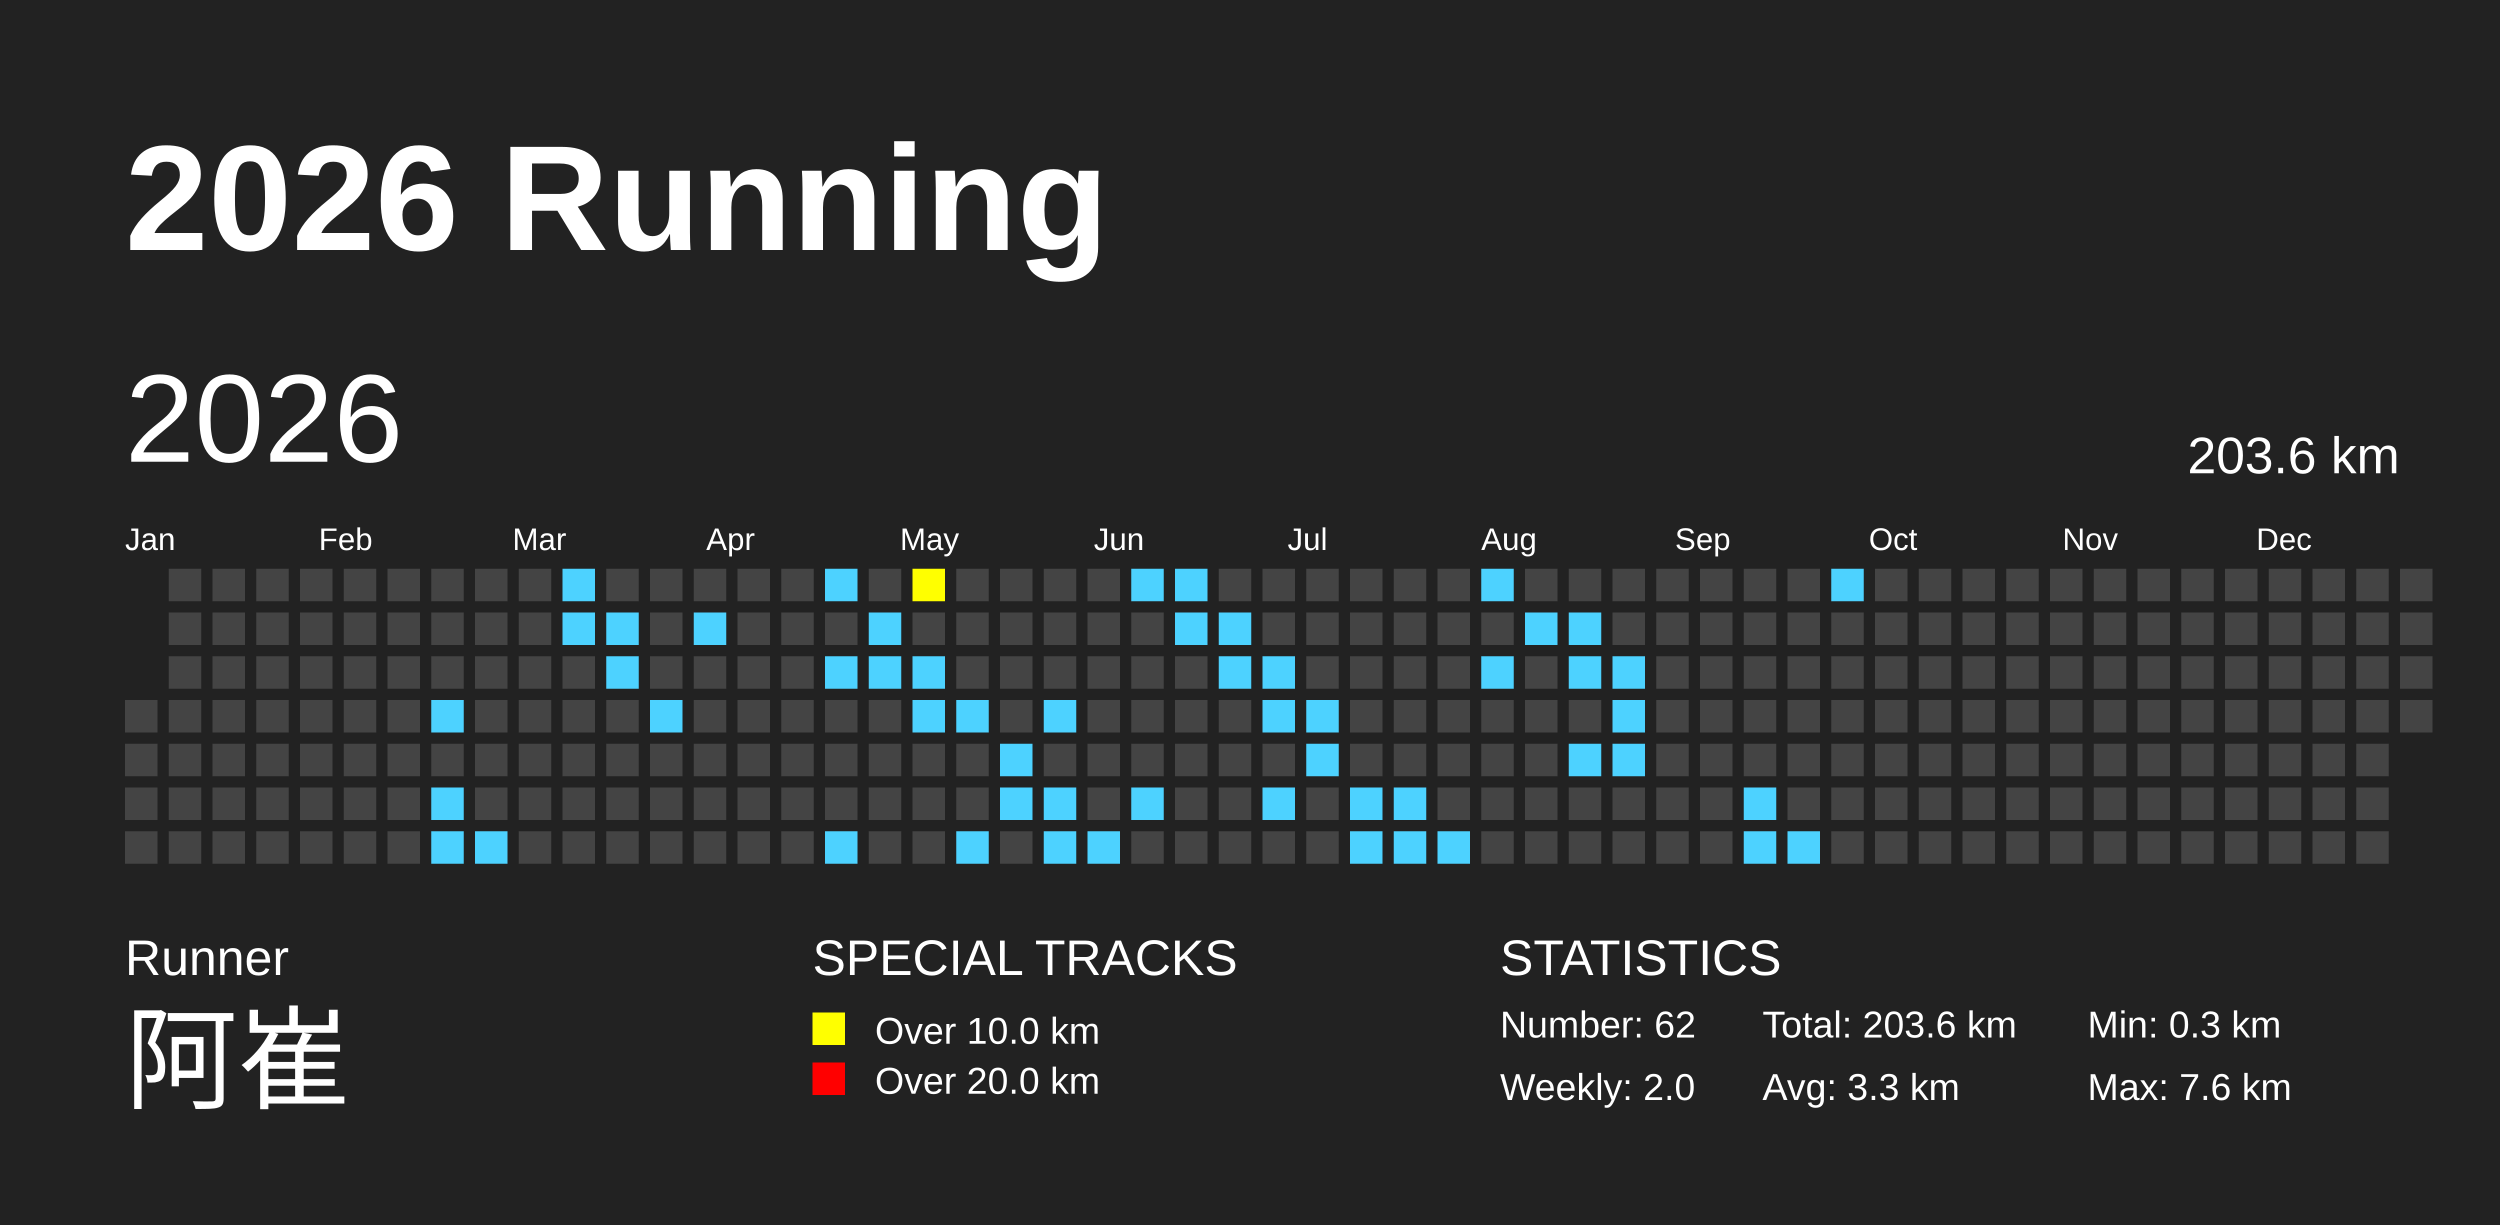
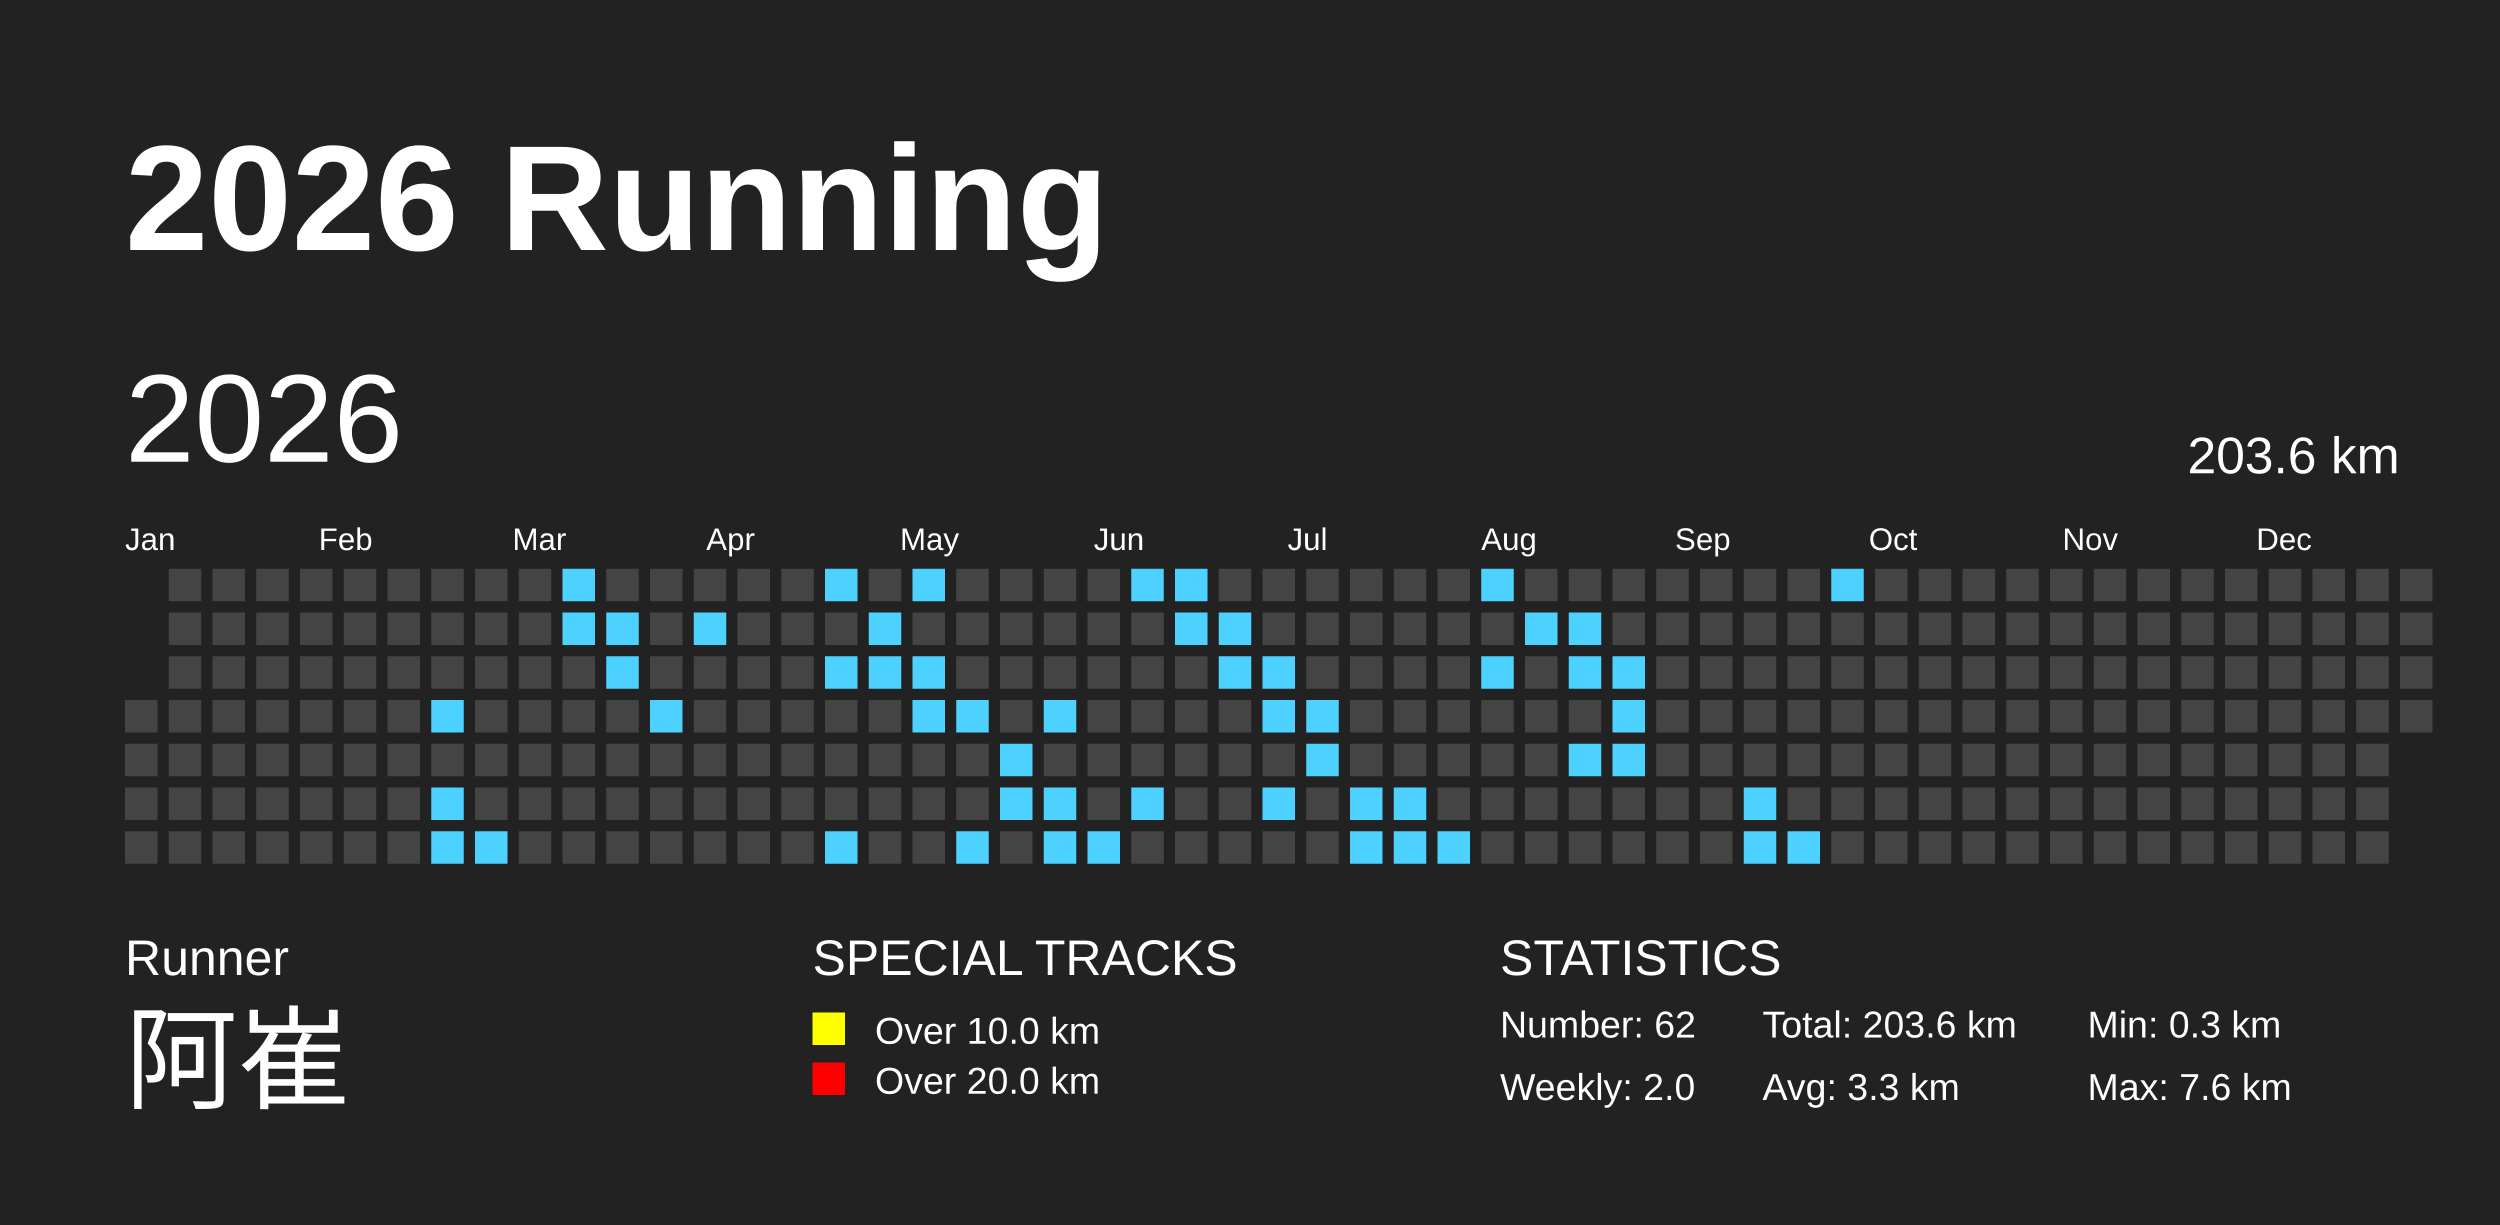
<svg xmlns="http://www.w3.org/2000/svg" baseProfile="full" height="98mm" version="1.1" viewBox="0,0,200,98" width="200mm">
  <defs>
    <pattern height="2" id="indoor-stripe" patternUnits="userSpaceOnUse" width="2">
      <line stroke="white" stroke-opacity="0.45" stroke-width="0.5" x1="0" x2="2" y1="2" y2="0" />
    </pattern>
  </defs>
  <rect fill="#222222" height="98" width="200" x="0" y="0" />
  <text fill="#FFFFFF" style="font-size:12px; font-family:Arial; font-weight:bold;" x="10" y="20">2026 Running</text>
  <text fill="#FFFFFF" style="font-size:4px; font-family:Arial" x="10" y="78">Runner</text>
  <text fill="#FFFFFF" style="font-size:9px; font-family:Arial" x="10" y="88">阿崔</text>
  <text fill="#FFFFFF" style="font-size:4px; font-family:Arial" x="65" y="78">SPECIAL TRACKS</text>
  <rect fill="yellow" height="2.6" width="2.6" x="65" y="81" />
  <text fill="#FFFFFF" style="font-size:3px; font-family:Arial" x="70" y="83.5">Over 10.0 km</text>
  <rect fill="red" height="2.6" width="2.6" x="65" y="85" />
  <text fill="#FFFFFF" style="font-size:3px; font-family:Arial" x="70" y="87.5">Over 20.0 km</text>
  <text fill="#FFFFFF" style="font-size:4px; font-family:Arial" x="120" y="78">STATISTICS</text>
  <text fill="#FFFFFF" style="font-size:3px; font-family:Arial" x="120" y="83">Number: 62</text>
  <text fill="#FFFFFF" style="font-size:3px; font-family:Arial" x="120" y="88">Weekly: 2.0</text>
  <text fill="#FFFFFF" style="font-size:3px; font-family:Arial" x="141" y="83">Total: 203.6 km</text>
  <text fill="#FFFFFF" style="font-size:3px; font-family:Arial" x="141" y="88">Avg: 3.3 km</text>
  <text fill="#FFFFFF" style="font-size:3px; font-family:Arial" x="167" y="83">Min: 0.3 km</text>
  <text fill="#FFFFFF" style="font-size:3px; font-family:Arial" x="167" y="88">Max: 7.6 km</text>
  <text dominant-baseline="hanging" fill="#FFFFFF" style="font-size:10.0px; font-family:Arial;" x="10" y="30">2026</text>
  <text dominant-baseline="hanging" fill="#FFFFFF" style="font-size:4.125px; font-family:Arial;" x="175" y="35">203.6 km</text>
  <text fill="#FFFFFF" style="font-size:2.5px; font-family:Arial" x="10.0" y="44">Jan</text>
  <text fill="#FFFFFF" style="font-size:2.5px; font-family:Arial" x="25.5" y="44">Feb</text>
  <text fill="#FFFFFF" style="font-size:2.5px; font-family:Arial" x="41.0" y="44">Mar</text>
  <text fill="#FFFFFF" style="font-size:2.5px; font-family:Arial" x="56.5" y="44">Apr</text>
  <text fill="#FFFFFF" style="font-size:2.5px; font-family:Arial" x="72.0" y="44">May</text>
  <text fill="#FFFFFF" style="font-size:2.5px; font-family:Arial" x="87.5" y="44">Jun</text>
  <text fill="#FFFFFF" style="font-size:2.5px; font-family:Arial" x="103.0" y="44">Jul</text>
  <text fill="#FFFFFF" style="font-size:2.5px; font-family:Arial" x="118.5" y="44">Aug</text>
  <text fill="#FFFFFF" style="font-size:2.5px; font-family:Arial" x="134.0" y="44">Sep</text>
  <text fill="#FFFFFF" style="font-size:2.5px; font-family:Arial" x="149.5" y="44">Oct</text>
  <text fill="#FFFFFF" style="font-size:2.5px; font-family:Arial" x="165.0" y="44">Nov</text>
  <text fill="#FFFFFF" style="font-size:2.5px; font-family:Arial" x="180.5" y="44">Dec</text>
  <rect fill="#444444" height="2.6" width="2.6" x="10.0" y="56.0" />
  <rect fill="#444444" height="2.6" width="2.6" x="10.0" y="59.5" />
  <rect fill="#444444" height="2.6" width="2.6" x="10.0" y="63.0" />
  <rect fill="#444444" height="2.6" width="2.6" x="10.0" y="66.5" />
  <rect fill="#444444" height="2.6" width="2.6" x="13.5" y="45.5" />
  <rect fill="#444444" height="2.6" width="2.6" x="13.5" y="49.0" />
  <rect fill="#444444" height="2.6" width="2.6" x="13.5" y="52.5" />
  <rect fill="#444444" height="2.6" width="2.6" x="13.5" y="56.0" />
  <rect fill="#444444" height="2.6" width="2.6" x="13.5" y="59.5" />
  <rect fill="#444444" height="2.6" width="2.6" x="13.5" y="63.0" />
  <rect fill="#444444" height="2.6" width="2.6" x="13.5" y="66.5" />
  <rect fill="#444444" height="2.6" width="2.6" x="17.0" y="45.5" />
  <rect fill="#444444" height="2.6" width="2.6" x="17.0" y="49.0" />
  <rect fill="#444444" height="2.6" width="2.6" x="17.0" y="52.5" />
  <rect fill="#444444" height="2.6" width="2.6" x="17.0" y="56.0" />
  <rect fill="#444444" height="2.6" width="2.6" x="17.0" y="59.5" />
  <rect fill="#444444" height="2.6" width="2.6" x="17.0" y="63.0" />
  <rect fill="#444444" height="2.6" width="2.6" x="17.0" y="66.5" />
  <rect fill="#444444" height="2.6" width="2.6" x="20.5" y="45.5" />
  <rect fill="#444444" height="2.6" width="2.6" x="20.5" y="49.0" />
  <rect fill="#444444" height="2.6" width="2.6" x="20.5" y="52.5" />
  <rect fill="#444444" height="2.6" width="2.6" x="20.5" y="56.0" />
  <rect fill="#444444" height="2.6" width="2.6" x="20.5" y="59.5" />
  <rect fill="#444444" height="2.6" width="2.6" x="20.5" y="63.0" />
  <rect fill="#444444" height="2.6" width="2.6" x="20.5" y="66.5" />
  <rect fill="#444444" height="2.6" width="2.6" x="24.0" y="45.5" />
  <rect fill="#444444" height="2.6" width="2.6" x="24.0" y="49.0" />
  <rect fill="#444444" height="2.6" width="2.6" x="24.0" y="52.5" />
  <rect fill="#444444" height="2.6" width="2.6" x="24.0" y="56.0" />
  <rect fill="#444444" height="2.6" width="2.6" x="24.0" y="59.5" />
  <rect fill="#444444" height="2.6" width="2.6" x="24.0" y="63.0" />
  <rect fill="#444444" height="2.6" width="2.6" x="24.0" y="66.5" />
  <rect fill="#444444" height="2.6" width="2.6" x="27.5" y="45.5" />
  <rect fill="#444444" height="2.6" width="2.6" x="27.5" y="49.0" />
  <rect fill="#444444" height="2.6" width="2.6" x="27.5" y="52.5" />
  <rect fill="#444444" height="2.6" width="2.6" x="27.5" y="56.0" />
  <rect fill="#444444" height="2.6" width="2.6" x="27.5" y="59.5" />
  <rect fill="#444444" height="2.6" width="2.6" x="27.5" y="63.0" />
  <rect fill="#444444" height="2.6" width="2.6" x="27.5" y="66.5" />
  <rect fill="#444444" height="2.6" width="2.6" x="31.0" y="45.5" />
  <rect fill="#444444" height="2.6" width="2.6" x="31.0" y="49.0" />
  <rect fill="#444444" height="2.6" width="2.6" x="31.0" y="52.5" />
  <rect fill="#444444" height="2.6" width="2.6" x="31.0" y="56.0" />
  <rect fill="#444444" height="2.6" width="2.6" x="31.0" y="59.5" />
  <rect fill="#444444" height="2.6" width="2.6" x="31.0" y="63.0" />
  <rect fill="#444444" height="2.6" width="2.6" x="31.0" y="66.5" />
  <rect fill="#444444" height="2.6" width="2.6" x="34.5" y="45.5" />
  <rect fill="#444444" height="2.6" width="2.6" x="34.5" y="49.0" />
  <rect fill="#444444" height="2.6" width="2.6" x="34.5" y="52.5" />
  <rect fill="#4DD2FF" height="2.6" width="2.6" x="34.5" y="56.0" />
  <rect fill="#444444" height="2.6" width="2.6" x="34.5" y="59.5" />
  <rect fill="#4DD2FF" height="2.6" width="2.6" x="34.5" y="63.0" />
  <rect fill="#4DD2FF" height="2.6" width="2.6" x="34.5" y="66.5" />
  <rect fill="#444444" height="2.6" width="2.6" x="38.0" y="45.5" />
  <rect fill="#444444" height="2.6" width="2.6" x="38.0" y="49.0" />
  <rect fill="#444444" height="2.6" width="2.6" x="38.0" y="52.5" />
  <rect fill="#444444" height="2.6" width="2.6" x="38.0" y="56.0" />
  <rect fill="#444444" height="2.6" width="2.6" x="38.0" y="59.5" />
  <rect fill="#444444" height="2.6" width="2.6" x="38.0" y="63.0" />
  <rect fill="#4DD2FF" height="2.6" width="2.6" x="38.0" y="66.5" />
  <rect fill="#444444" height="2.6" width="2.6" x="41.5" y="45.5" />
  <rect fill="#444444" height="2.6" width="2.6" x="41.5" y="49.0" />
  <rect fill="#444444" height="2.6" width="2.6" x="41.5" y="52.5" />
  <rect fill="#444444" height="2.6" width="2.6" x="41.5" y="56.0" />
  <rect fill="#444444" height="2.6" width="2.6" x="41.5" y="59.5" />
  <rect fill="#444444" height="2.6" width="2.6" x="41.5" y="63.0" />
  <rect fill="#444444" height="2.6" width="2.6" x="41.5" y="66.5" />
  <rect fill="#4DD2FF" height="2.6" width="2.6" x="45.0" y="45.5" />
  <rect fill="#4DD2FF" height="2.6" width="2.6" x="45.0" y="49.0" />
  <rect fill="#444444" height="2.6" width="2.6" x="45.0" y="52.5" />
  <rect fill="#444444" height="2.6" width="2.6" x="45.0" y="56.0" />
  <rect fill="#444444" height="2.6" width="2.6" x="45.0" y="59.5" />
  <rect fill="#444444" height="2.6" width="2.6" x="45.0" y="63.0" />
  <rect fill="#444444" height="2.6" width="2.6" x="45.0" y="66.5" />
  <rect fill="#444444" height="2.6" width="2.6" x="48.5" y="45.5" />
  <rect fill="#4DD2FF" height="2.6" width="2.6" x="48.5" y="49.0" />
  <rect fill="#4DD2FF" height="2.6" width="2.6" x="48.5" y="52.5" />
  <rect fill="#444444" height="2.6" width="2.6" x="48.5" y="56.0" />
  <rect fill="#444444" height="2.6" width="2.6" x="48.5" y="59.5" />
  <rect fill="#444444" height="2.6" width="2.6" x="48.5" y="63.0" />
  <rect fill="#444444" height="2.6" width="2.6" x="48.5" y="66.5" />
  <rect fill="#444444" height="2.6" width="2.6" x="52.0" y="45.5" />
  <rect fill="#444444" height="2.6" width="2.6" x="52.0" y="49.0" />
  <rect fill="#444444" height="2.6" width="2.6" x="52.0" y="52.5" />
  <rect fill="#4DD2FF" height="2.6" width="2.6" x="52.0" y="56.0" />
  <rect fill="#444444" height="2.6" width="2.6" x="52.0" y="59.5" />
  <rect fill="#444444" height="2.6" width="2.6" x="52.0" y="63.0" />
  <rect fill="#444444" height="2.6" width="2.6" x="52.0" y="66.5" />
  <rect fill="#444444" height="2.6" width="2.6" x="55.5" y="45.5" />
  <rect fill="#4DD2FF" height="2.6" width="2.6" x="55.5" y="49.0" />
  <rect fill="#444444" height="2.6" width="2.6" x="55.5" y="52.5" />
  <rect fill="#444444" height="2.6" width="2.6" x="55.5" y="56.0" />
  <rect fill="#444444" height="2.6" width="2.6" x="55.5" y="59.5" />
  <rect fill="#444444" height="2.6" width="2.6" x="55.5" y="63.0" />
  <rect fill="#444444" height="2.6" width="2.6" x="55.5" y="66.5" />
  <rect fill="#444444" height="2.6" width="2.6" x="59.0" y="45.5" />
  <rect fill="#444444" height="2.6" width="2.6" x="59.0" y="49.0" />
  <rect fill="#444444" height="2.6" width="2.6" x="59.0" y="52.5" />
  <rect fill="#444444" height="2.6" width="2.6" x="59.0" y="56.0" />
  <rect fill="#444444" height="2.6" width="2.6" x="59.0" y="59.5" />
  <rect fill="#444444" height="2.6" width="2.6" x="59.0" y="63.0" />
  <rect fill="#444444" height="2.6" width="2.6" x="59.0" y="66.5" />
  <rect fill="#444444" height="2.6" width="2.6" x="62.5" y="45.5" />
  <rect fill="#444444" height="2.6" width="2.6" x="62.5" y="49.0" />
  <rect fill="#444444" height="2.6" width="2.6" x="62.5" y="52.5" />
  <rect fill="#444444" height="2.6" width="2.6" x="62.5" y="56.0" />
  <rect fill="#444444" height="2.6" width="2.6" x="62.5" y="59.5" />
  <rect fill="#444444" height="2.6" width="2.6" x="62.5" y="63.0" />
  <rect fill="#444444" height="2.6" width="2.6" x="62.5" y="66.5" />
  <rect fill="#4DD2FF" height="2.6" width="2.6" x="66.0" y="45.5" />
  <rect fill="#444444" height="2.6" width="2.6" x="66.0" y="49.0" />
  <rect fill="#4DD2FF" height="2.6" width="2.6" x="66.0" y="52.5" />
  <rect fill="#444444" height="2.6" width="2.6" x="66.0" y="56.0" />
  <rect fill="#444444" height="2.6" width="2.6" x="66.0" y="59.5" />
  <rect fill="#444444" height="2.6" width="2.6" x="66.0" y="63.0" />
  <rect fill="#4DD2FF" height="2.6" width="2.6" x="66.0" y="66.5" />
  <rect fill="#444444" height="2.6" width="2.6" x="69.5" y="45.5" />
  <rect fill="#4DD2FF" height="2.6" width="2.6" x="69.5" y="49.0" />
  <rect fill="#4DD2FF" height="2.6" width="2.6" x="69.5" y="52.5" />
  <rect fill="#444444" height="2.6" width="2.6" x="69.5" y="56.0" />
  <rect fill="#444444" height="2.6" width="2.6" x="69.5" y="59.5" />
  <rect fill="#444444" height="2.6" width="2.6" x="69.5" y="63.0" />
  <rect fill="#444444" height="2.6" width="2.6" x="69.5" y="66.5" />
-   <rect fill="yellow" height="2.6" width="2.6" x="73.0" y="45.5" />
+   <rect fill="#4DD2FF" height="2.6" width="2.6" x="73.0" y="45.5" />
  <rect fill="#444444" height="2.6" width="2.6" x="73.0" y="49.0" />
  <rect fill="#4DD2FF" height="2.6" width="2.6" x="73.0" y="52.5" />
  <rect fill="#4DD2FF" height="2.6" width="2.6" x="73.0" y="56.0" />
  <rect fill="#444444" height="2.6" width="2.6" x="73.0" y="59.5" />
  <rect fill="#444444" height="2.6" width="2.6" x="73.0" y="63.0" />
  <rect fill="#444444" height="2.6" width="2.6" x="73.0" y="66.5" />
  <rect fill="#444444" height="2.6" width="2.6" x="76.5" y="45.5" />
  <rect fill="#444444" height="2.6" width="2.6" x="76.5" y="49.0" />
  <rect fill="#444444" height="2.6" width="2.6" x="76.5" y="52.5" />
  <rect fill="#4DD2FF" height="2.6" width="2.6" x="76.5" y="56.0" />
  <rect fill="#444444" height="2.6" width="2.6" x="76.5" y="59.5" />
  <rect fill="#444444" height="2.6" width="2.6" x="76.5" y="63.0" />
  <rect fill="#4DD2FF" height="2.6" width="2.6" x="76.5" y="66.5" />
  <rect fill="#444444" height="2.6" width="2.6" x="80.0" y="45.5" />
  <rect fill="#444444" height="2.6" width="2.6" x="80.0" y="49.0" />
  <rect fill="#444444" height="2.6" width="2.6" x="80.0" y="52.5" />
  <rect fill="#444444" height="2.6" width="2.6" x="80.0" y="56.0" />
  <rect fill="#4DD2FF" height="2.6" width="2.6" x="80.0" y="59.5" />
  <rect fill="#4DD2FF" height="2.6" width="2.6" x="80.0" y="63.0" />
  <rect fill="#444444" height="2.6" width="2.6" x="80.0" y="66.5" />
  <rect fill="#444444" height="2.6" width="2.6" x="83.5" y="45.5" />
  <rect fill="#444444" height="2.6" width="2.6" x="83.5" y="49.0" />
  <rect fill="#444444" height="2.6" width="2.6" x="83.5" y="52.5" />
  <rect fill="#4DD2FF" height="2.6" width="2.6" x="83.5" y="56.0" />
  <rect fill="#444444" height="2.6" width="2.6" x="83.5" y="59.5" />
  <rect fill="#4DD2FF" height="2.6" width="2.6" x="83.5" y="63.0" />
  <rect fill="#4DD2FF" height="2.6" width="2.6" x="83.5" y="66.5" />
  <rect fill="#444444" height="2.6" width="2.6" x="87.0" y="45.5" />
  <rect fill="#444444" height="2.6" width="2.6" x="87.0" y="49.0" />
  <rect fill="#444444" height="2.6" width="2.6" x="87.0" y="52.5" />
  <rect fill="#444444" height="2.6" width="2.6" x="87.0" y="56.0" />
  <rect fill="#444444" height="2.6" width="2.6" x="87.0" y="59.5" />
  <rect fill="#444444" height="2.6" width="2.6" x="87.0" y="63.0" />
  <rect fill="#4DD2FF" height="2.6" width="2.6" x="87.0" y="66.5" />
  <rect fill="#4DD2FF" height="2.6" width="2.6" x="90.5" y="45.5" />
  <rect fill="#444444" height="2.6" width="2.6" x="90.5" y="49.0" />
  <rect fill="#444444" height="2.6" width="2.6" x="90.5" y="52.5" />
  <rect fill="#444444" height="2.6" width="2.6" x="90.5" y="56.0" />
  <rect fill="#444444" height="2.6" width="2.6" x="90.5" y="59.5" />
  <rect fill="#4DD2FF" height="2.6" width="2.6" x="90.5" y="63.0" />
  <rect fill="#444444" height="2.6" width="2.6" x="90.5" y="66.5" />
  <rect fill="#4DD2FF" height="2.6" width="2.6" x="94.0" y="45.5" />
  <rect fill="#4DD2FF" height="2.6" width="2.6" x="94.0" y="49.0" />
  <rect fill="#444444" height="2.6" width="2.6" x="94.0" y="52.5" />
  <rect fill="#444444" height="2.6" width="2.6" x="94.0" y="56.0" />
  <rect fill="#444444" height="2.6" width="2.6" x="94.0" y="59.5" />
  <rect fill="#444444" height="2.6" width="2.6" x="94.0" y="63.0" />
  <rect fill="#444444" height="2.6" width="2.6" x="94.0" y="66.5" />
  <rect fill="#444444" height="2.6" width="2.6" x="97.5" y="45.5" />
  <rect fill="#4DD2FF" height="2.6" width="2.6" x="97.5" y="49.0" />
  <rect fill="#4DD2FF" height="2.6" width="2.6" x="97.5" y="52.5" />
  <rect fill="#444444" height="2.6" width="2.6" x="97.5" y="56.0" />
  <rect fill="#444444" height="2.6" width="2.6" x="97.5" y="59.5" />
  <rect fill="#444444" height="2.6" width="2.6" x="97.5" y="63.0" />
  <rect fill="#444444" height="2.6" width="2.6" x="97.5" y="66.5" />
  <rect fill="#444444" height="2.6" width="2.6" x="101.0" y="45.5" />
  <rect fill="#444444" height="2.6" width="2.6" x="101.0" y="49.0" />
  <rect fill="#4DD2FF" height="2.6" width="2.6" x="101.0" y="52.5" />
  <rect fill="#4DD2FF" height="2.6" width="2.6" x="101.0" y="56.0" />
  <rect fill="#444444" height="2.6" width="2.6" x="101.0" y="59.5" />
  <rect fill="#4DD2FF" height="2.6" width="2.6" x="101.0" y="63.0" />
  <rect fill="#444444" height="2.6" width="2.6" x="101.0" y="66.5" />
  <rect fill="#444444" height="2.6" width="2.6" x="104.5" y="45.5" />
  <rect fill="#444444" height="2.6" width="2.6" x="104.5" y="49.0" />
  <rect fill="#444444" height="2.6" width="2.6" x="104.5" y="52.5" />
  <rect fill="#4DD2FF" height="2.6" width="2.6" x="104.5" y="56.0" />
  <rect fill="#4DD2FF" height="2.6" width="2.6" x="104.5" y="59.5" />
  <rect fill="#444444" height="2.6" width="2.6" x="104.5" y="63.0" />
  <rect fill="#444444" height="2.6" width="2.6" x="104.5" y="66.5" />
  <rect fill="#444444" height="2.6" width="2.6" x="108.0" y="45.5" />
  <rect fill="#444444" height="2.6" width="2.6" x="108.0" y="49.0" />
  <rect fill="#444444" height="2.6" width="2.6" x="108.0" y="52.5" />
  <rect fill="#444444" height="2.6" width="2.6" x="108.0" y="56.0" />
  <rect fill="#444444" height="2.6" width="2.6" x="108.0" y="59.5" />
  <rect fill="#4DD2FF" height="2.6" width="2.6" x="108.0" y="63.0" />
  <rect fill="#4DD2FF" height="2.6" width="2.6" x="108.0" y="66.5" />
  <rect fill="#444444" height="2.6" width="2.6" x="111.5" y="45.5" />
  <rect fill="#444444" height="2.6" width="2.6" x="111.5" y="49.0" />
  <rect fill="#444444" height="2.6" width="2.6" x="111.5" y="52.5" />
  <rect fill="#444444" height="2.6" width="2.6" x="111.5" y="56.0" />
  <rect fill="#444444" height="2.6" width="2.6" x="111.5" y="59.5" />
  <rect fill="#4DD2FF" height="2.6" width="2.6" x="111.5" y="63.0" />
  <rect fill="#4DD2FF" height="2.6" width="2.6" x="111.5" y="66.5" />
  <rect fill="#444444" height="2.6" width="2.6" x="115.0" y="45.5" />
  <rect fill="#444444" height="2.6" width="2.6" x="115.0" y="49.0" />
  <rect fill="#444444" height="2.6" width="2.6" x="115.0" y="52.5" />
  <rect fill="#444444" height="2.6" width="2.6" x="115.0" y="56.0" />
  <rect fill="#444444" height="2.6" width="2.6" x="115.0" y="59.5" />
  <rect fill="#444444" height="2.6" width="2.6" x="115.0" y="63.0" />
  <rect fill="#4DD2FF" height="2.6" width="2.6" x="115.0" y="66.5" />
  <rect fill="#4DD2FF" height="2.6" width="2.6" x="118.5" y="45.5" />
  <rect fill="#444444" height="2.6" width="2.6" x="118.5" y="49.0" />
  <rect fill="#4DD2FF" height="2.6" width="2.6" x="118.5" y="52.5" />
  <rect fill="#444444" height="2.6" width="2.6" x="118.5" y="56.0" />
  <rect fill="#444444" height="2.6" width="2.6" x="118.5" y="59.5" />
  <rect fill="#444444" height="2.6" width="2.6" x="118.5" y="63.0" />
  <rect fill="#444444" height="2.6" width="2.6" x="118.5" y="66.5" />
  <rect fill="#444444" height="2.6" width="2.6" x="122.0" y="45.5" />
  <rect fill="#4DD2FF" height="2.6" width="2.6" x="122.0" y="49.0" />
  <rect fill="#444444" height="2.6" width="2.6" x="122.0" y="52.5" />
  <rect fill="#444444" height="2.6" width="2.6" x="122.0" y="56.0" />
  <rect fill="#444444" height="2.6" width="2.6" x="122.0" y="59.5" />
  <rect fill="#444444" height="2.6" width="2.6" x="122.0" y="63.0" />
  <rect fill="#444444" height="2.6" width="2.6" x="122.0" y="66.5" />
  <rect fill="#444444" height="2.6" width="2.6" x="125.5" y="45.5" />
  <rect fill="#4DD2FF" height="2.6" width="2.6" x="125.5" y="49.0" />
  <rect fill="#4DD2FF" height="2.6" width="2.6" x="125.5" y="52.5" />
  <rect fill="#444444" height="2.6" width="2.6" x="125.5" y="56.0" />
  <rect fill="#4DD2FF" height="2.6" width="2.6" x="125.5" y="59.5" />
  <rect fill="#444444" height="2.6" width="2.6" x="125.5" y="63.0" />
  <rect fill="#444444" height="2.6" width="2.6" x="125.5" y="66.5" />
  <rect fill="#444444" height="2.6" width="2.6" x="129.0" y="45.5" />
  <rect fill="#444444" height="2.6" width="2.6" x="129.0" y="49.0" />
  <rect fill="#4DD2FF" height="2.6" width="2.6" x="129.0" y="52.5" />
  <rect fill="#4DD2FF" height="2.6" width="2.6" x="129.0" y="56.0" />
  <rect fill="#4DD2FF" height="2.6" width="2.6" x="129.0" y="59.5" />
  <rect fill="#444444" height="2.6" width="2.6" x="129.0" y="63.0" />
  <rect fill="#444444" height="2.6" width="2.6" x="129.0" y="66.5" />
  <rect fill="#444444" height="2.6" width="2.6" x="132.5" y="45.5" />
  <rect fill="#444444" height="2.6" width="2.6" x="132.5" y="49.0" />
  <rect fill="#444444" height="2.6" width="2.6" x="132.5" y="52.5" />
  <rect fill="#444444" height="2.6" width="2.6" x="132.5" y="56.0" />
  <rect fill="#444444" height="2.6" width="2.6" x="132.5" y="59.5" />
  <rect fill="#444444" height="2.6" width="2.6" x="132.5" y="63.0" />
  <rect fill="#444444" height="2.6" width="2.6" x="132.5" y="66.5" />
  <rect fill="#444444" height="2.6" width="2.6" x="136.0" y="45.5" />
  <rect fill="#444444" height="2.6" width="2.6" x="136.0" y="49.0" />
  <rect fill="#444444" height="2.6" width="2.6" x="136.0" y="52.5" />
  <rect fill="#444444" height="2.6" width="2.6" x="136.0" y="56.0" />
  <rect fill="#444444" height="2.6" width="2.6" x="136.0" y="59.5" />
  <rect fill="#444444" height="2.6" width="2.6" x="136.0" y="63.0" />
  <rect fill="#444444" height="2.6" width="2.6" x="136.0" y="66.5" />
  <rect fill="#444444" height="2.6" width="2.6" x="139.5" y="45.5" />
  <rect fill="#444444" height="2.6" width="2.6" x="139.5" y="49.0" />
  <rect fill="#444444" height="2.6" width="2.6" x="139.5" y="52.5" />
  <rect fill="#444444" height="2.6" width="2.6" x="139.5" y="56.0" />
  <rect fill="#444444" height="2.6" width="2.6" x="139.5" y="59.5" />
  <rect fill="#4DD2FF" height="2.6" width="2.6" x="139.5" y="63.0" />
  <rect fill="#4DD2FF" height="2.6" width="2.6" x="139.5" y="66.5" />
  <rect fill="#444444" height="2.6" width="2.6" x="143.0" y="45.5" />
  <rect fill="#444444" height="2.6" width="2.6" x="143.0" y="49.0" />
  <rect fill="#444444" height="2.6" width="2.6" x="143.0" y="52.5" />
  <rect fill="#444444" height="2.6" width="2.6" x="143.0" y="56.0" />
  <rect fill="#444444" height="2.6" width="2.6" x="143.0" y="59.5" />
  <rect fill="#444444" height="2.6" width="2.6" x="143.0" y="63.0" />
  <rect fill="#4DD2FF" height="2.6" width="2.6" x="143.0" y="66.5" />
  <rect fill="#4DD2FF" height="2.6" width="2.6" x="146.5" y="45.5" />
  <rect fill="#444444" height="2.6" width="2.6" x="146.5" y="49.0" />
  <rect fill="#444444" height="2.6" width="2.6" x="146.5" y="52.5" />
  <rect fill="#444444" height="2.6" width="2.6" x="146.5" y="56.0" />
  <rect fill="#444444" height="2.6" width="2.6" x="146.5" y="59.5" />
  <rect fill="#444444" height="2.6" width="2.6" x="146.5" y="63.0" />
  <rect fill="#444444" height="2.6" width="2.6" x="146.5" y="66.5" />
  <rect fill="#444444" height="2.6" width="2.6" x="150.0" y="45.5" />
  <rect fill="#444444" height="2.6" width="2.6" x="150.0" y="49.0" />
  <rect fill="#444444" height="2.6" width="2.6" x="150.0" y="52.5" />
  <rect fill="#444444" height="2.6" width="2.6" x="150.0" y="56.0" />
  <rect fill="#444444" height="2.6" width="2.6" x="150.0" y="59.5" />
  <rect fill="#444444" height="2.6" width="2.6" x="150.0" y="63.0" />
  <rect fill="#444444" height="2.6" width="2.6" x="150.0" y="66.5" />
  <rect fill="#444444" height="2.6" width="2.6" x="153.5" y="45.5" />
  <rect fill="#444444" height="2.6" width="2.6" x="153.5" y="49.0" />
  <rect fill="#444444" height="2.6" width="2.6" x="153.5" y="52.5" />
  <rect fill="#444444" height="2.6" width="2.6" x="153.5" y="56.0" />
  <rect fill="#444444" height="2.6" width="2.6" x="153.5" y="59.5" />
  <rect fill="#444444" height="2.6" width="2.6" x="153.5" y="63.0" />
  <rect fill="#444444" height="2.6" width="2.6" x="153.5" y="66.5" />
  <rect fill="#444444" height="2.6" width="2.6" x="157.0" y="45.5" />
  <rect fill="#444444" height="2.6" width="2.6" x="157.0" y="49.0" />
  <rect fill="#444444" height="2.6" width="2.6" x="157.0" y="52.5" />
  <rect fill="#444444" height="2.6" width="2.6" x="157.0" y="56.0" />
  <rect fill="#444444" height="2.6" width="2.6" x="157.0" y="59.5" />
  <rect fill="#444444" height="2.6" width="2.6" x="157.0" y="63.0" />
  <rect fill="#444444" height="2.6" width="2.6" x="157.0" y="66.5" />
  <rect fill="#444444" height="2.6" width="2.6" x="160.5" y="45.5" />
  <rect fill="#444444" height="2.6" width="2.6" x="160.5" y="49.0" />
  <rect fill="#444444" height="2.6" width="2.6" x="160.5" y="52.5" />
  <rect fill="#444444" height="2.6" width="2.6" x="160.5" y="56.0" />
  <rect fill="#444444" height="2.6" width="2.6" x="160.5" y="59.5" />
  <rect fill="#444444" height="2.6" width="2.6" x="160.5" y="63.0" />
  <rect fill="#444444" height="2.6" width="2.6" x="160.5" y="66.5" />
  <rect fill="#444444" height="2.6" width="2.6" x="164.0" y="45.5" />
  <rect fill="#444444" height="2.6" width="2.6" x="164.0" y="49.0" />
  <rect fill="#444444" height="2.6" width="2.6" x="164.0" y="52.5" />
  <rect fill="#444444" height="2.6" width="2.6" x="164.0" y="56.0" />
  <rect fill="#444444" height="2.6" width="2.6" x="164.0" y="59.5" />
  <rect fill="#444444" height="2.6" width="2.6" x="164.0" y="63.0" />
  <rect fill="#444444" height="2.6" width="2.6" x="164.0" y="66.5" />
  <rect fill="#444444" height="2.6" width="2.6" x="167.5" y="45.5" />
  <rect fill="#444444" height="2.6" width="2.6" x="167.5" y="49.0" />
  <rect fill="#444444" height="2.6" width="2.6" x="167.5" y="52.5" />
  <rect fill="#444444" height="2.6" width="2.6" x="167.5" y="56.0" />
  <rect fill="#444444" height="2.6" width="2.6" x="167.5" y="59.5" />
  <rect fill="#444444" height="2.6" width="2.6" x="167.5" y="63.0" />
  <rect fill="#444444" height="2.6" width="2.6" x="167.5" y="66.5" />
  <rect fill="#444444" height="2.6" width="2.6" x="171.0" y="45.5" />
  <rect fill="#444444" height="2.6" width="2.6" x="171.0" y="49.0" />
  <rect fill="#444444" height="2.6" width="2.6" x="171.0" y="52.5" />
  <rect fill="#444444" height="2.6" width="2.6" x="171.0" y="56.0" />
  <rect fill="#444444" height="2.6" width="2.6" x="171.0" y="59.5" />
  <rect fill="#444444" height="2.6" width="2.6" x="171.0" y="63.0" />
  <rect fill="#444444" height="2.6" width="2.6" x="171.0" y="66.5" />
  <rect fill="#444444" height="2.6" width="2.6" x="174.5" y="45.5" />
  <rect fill="#444444" height="2.6" width="2.6" x="174.5" y="49.0" />
  <rect fill="#444444" height="2.6" width="2.6" x="174.5" y="52.5" />
  <rect fill="#444444" height="2.6" width="2.6" x="174.5" y="56.0" />
  <rect fill="#444444" height="2.6" width="2.6" x="174.5" y="59.5" />
  <rect fill="#444444" height="2.6" width="2.6" x="174.5" y="63.0" />
  <rect fill="#444444" height="2.6" width="2.6" x="174.5" y="66.5" />
  <rect fill="#444444" height="2.6" width="2.6" x="178.0" y="45.5" />
  <rect fill="#444444" height="2.6" width="2.6" x="178.0" y="49.0" />
  <rect fill="#444444" height="2.6" width="2.6" x="178.0" y="52.5" />
  <rect fill="#444444" height="2.6" width="2.6" x="178.0" y="56.0" />
  <rect fill="#444444" height="2.6" width="2.6" x="178.0" y="59.5" />
  <rect fill="#444444" height="2.6" width="2.6" x="178.0" y="63.0" />
  <rect fill="#444444" height="2.6" width="2.6" x="178.0" y="66.5" />
  <rect fill="#444444" height="2.6" width="2.6" x="181.5" y="45.5" />
  <rect fill="#444444" height="2.6" width="2.6" x="181.5" y="49.0" />
  <rect fill="#444444" height="2.6" width="2.6" x="181.5" y="52.5" />
  <rect fill="#444444" height="2.6" width="2.6" x="181.5" y="56.0" />
  <rect fill="#444444" height="2.6" width="2.6" x="181.5" y="59.5" />
  <rect fill="#444444" height="2.6" width="2.6" x="181.5" y="63.0" />
  <rect fill="#444444" height="2.6" width="2.6" x="181.5" y="66.5" />
  <rect fill="#444444" height="2.6" width="2.6" x="185.0" y="45.5" />
  <rect fill="#444444" height="2.6" width="2.6" x="185.0" y="49.0" />
  <rect fill="#444444" height="2.6" width="2.6" x="185.0" y="52.5" />
  <rect fill="#444444" height="2.6" width="2.6" x="185.0" y="56.0" />
  <rect fill="#444444" height="2.6" width="2.6" x="185.0" y="59.5" />
  <rect fill="#444444" height="2.6" width="2.6" x="185.0" y="63.0" />
  <rect fill="#444444" height="2.6" width="2.6" x="185.0" y="66.5" />
  <rect fill="#444444" height="2.6" width="2.6" x="188.5" y="45.5" />
  <rect fill="#444444" height="2.6" width="2.6" x="188.5" y="49.0" />
  <rect fill="#444444" height="2.6" width="2.6" x="188.5" y="52.5" />
  <rect fill="#444444" height="2.6" width="2.6" x="188.5" y="56.0" />
  <rect fill="#444444" height="2.6" width="2.6" x="188.5" y="59.5" />
  <rect fill="#444444" height="2.6" width="2.6" x="188.5" y="63.0" />
  <rect fill="#444444" height="2.6" width="2.6" x="188.5" y="66.5" />
  <rect fill="#444444" height="2.6" width="2.6" x="192.0" y="45.5" />
  <rect fill="#444444" height="2.6" width="2.6" x="192.0" y="49.0" />
  <rect fill="#444444" height="2.6" width="2.6" x="192.0" y="52.5" />
  <rect fill="#444444" height="2.6" width="2.6" x="192.0" y="56.0" />
</svg>
